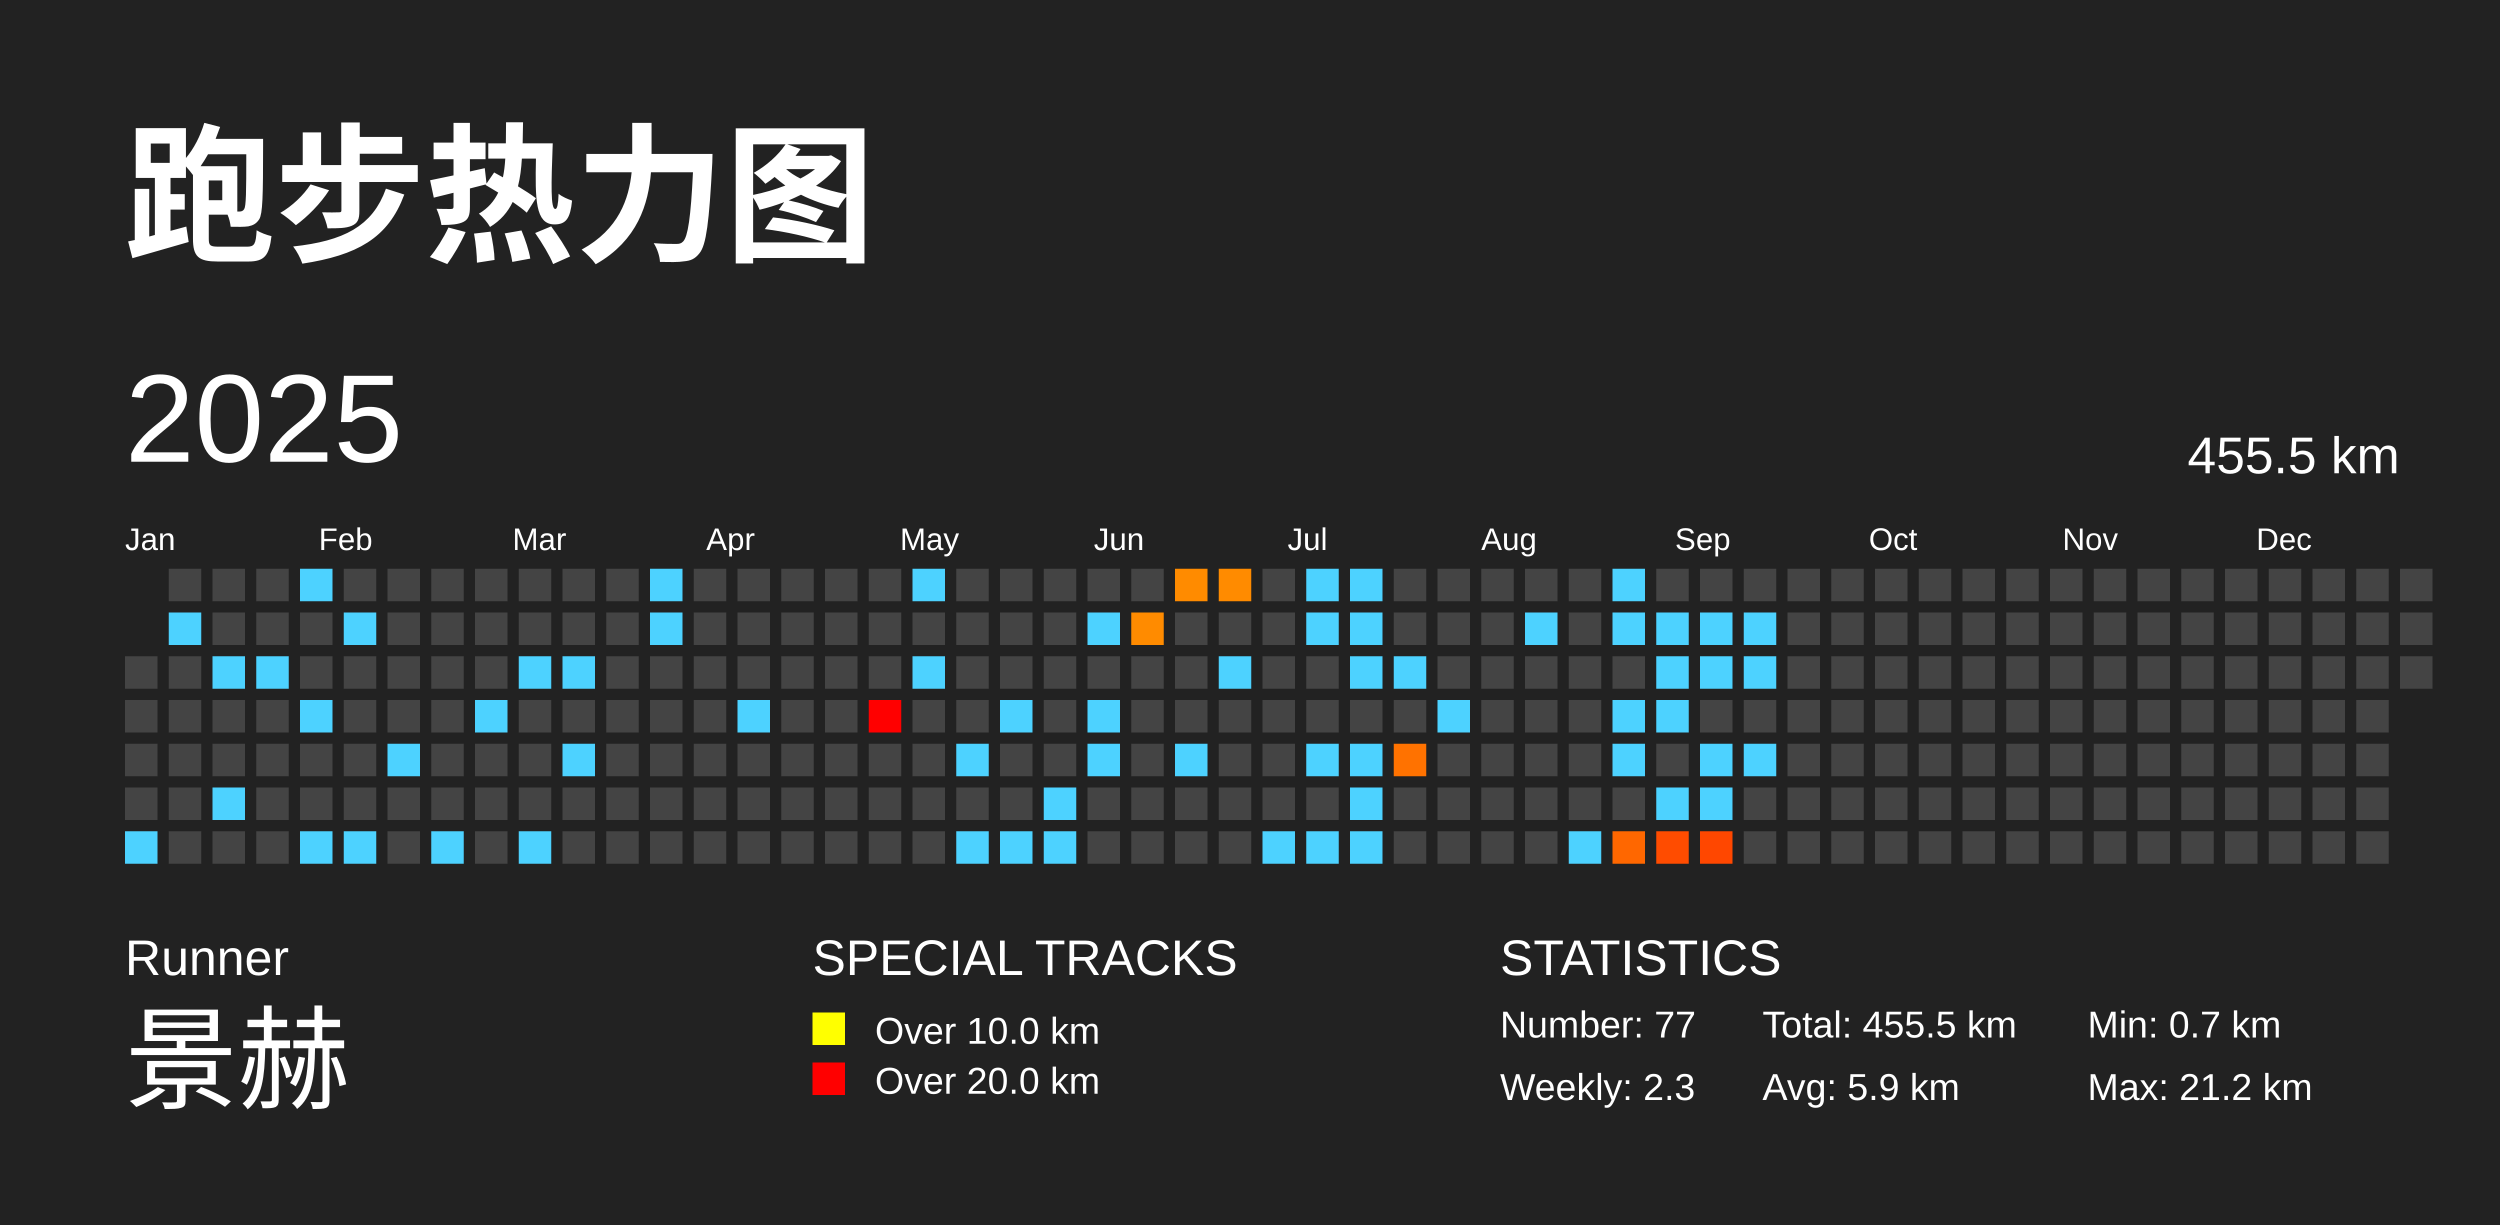
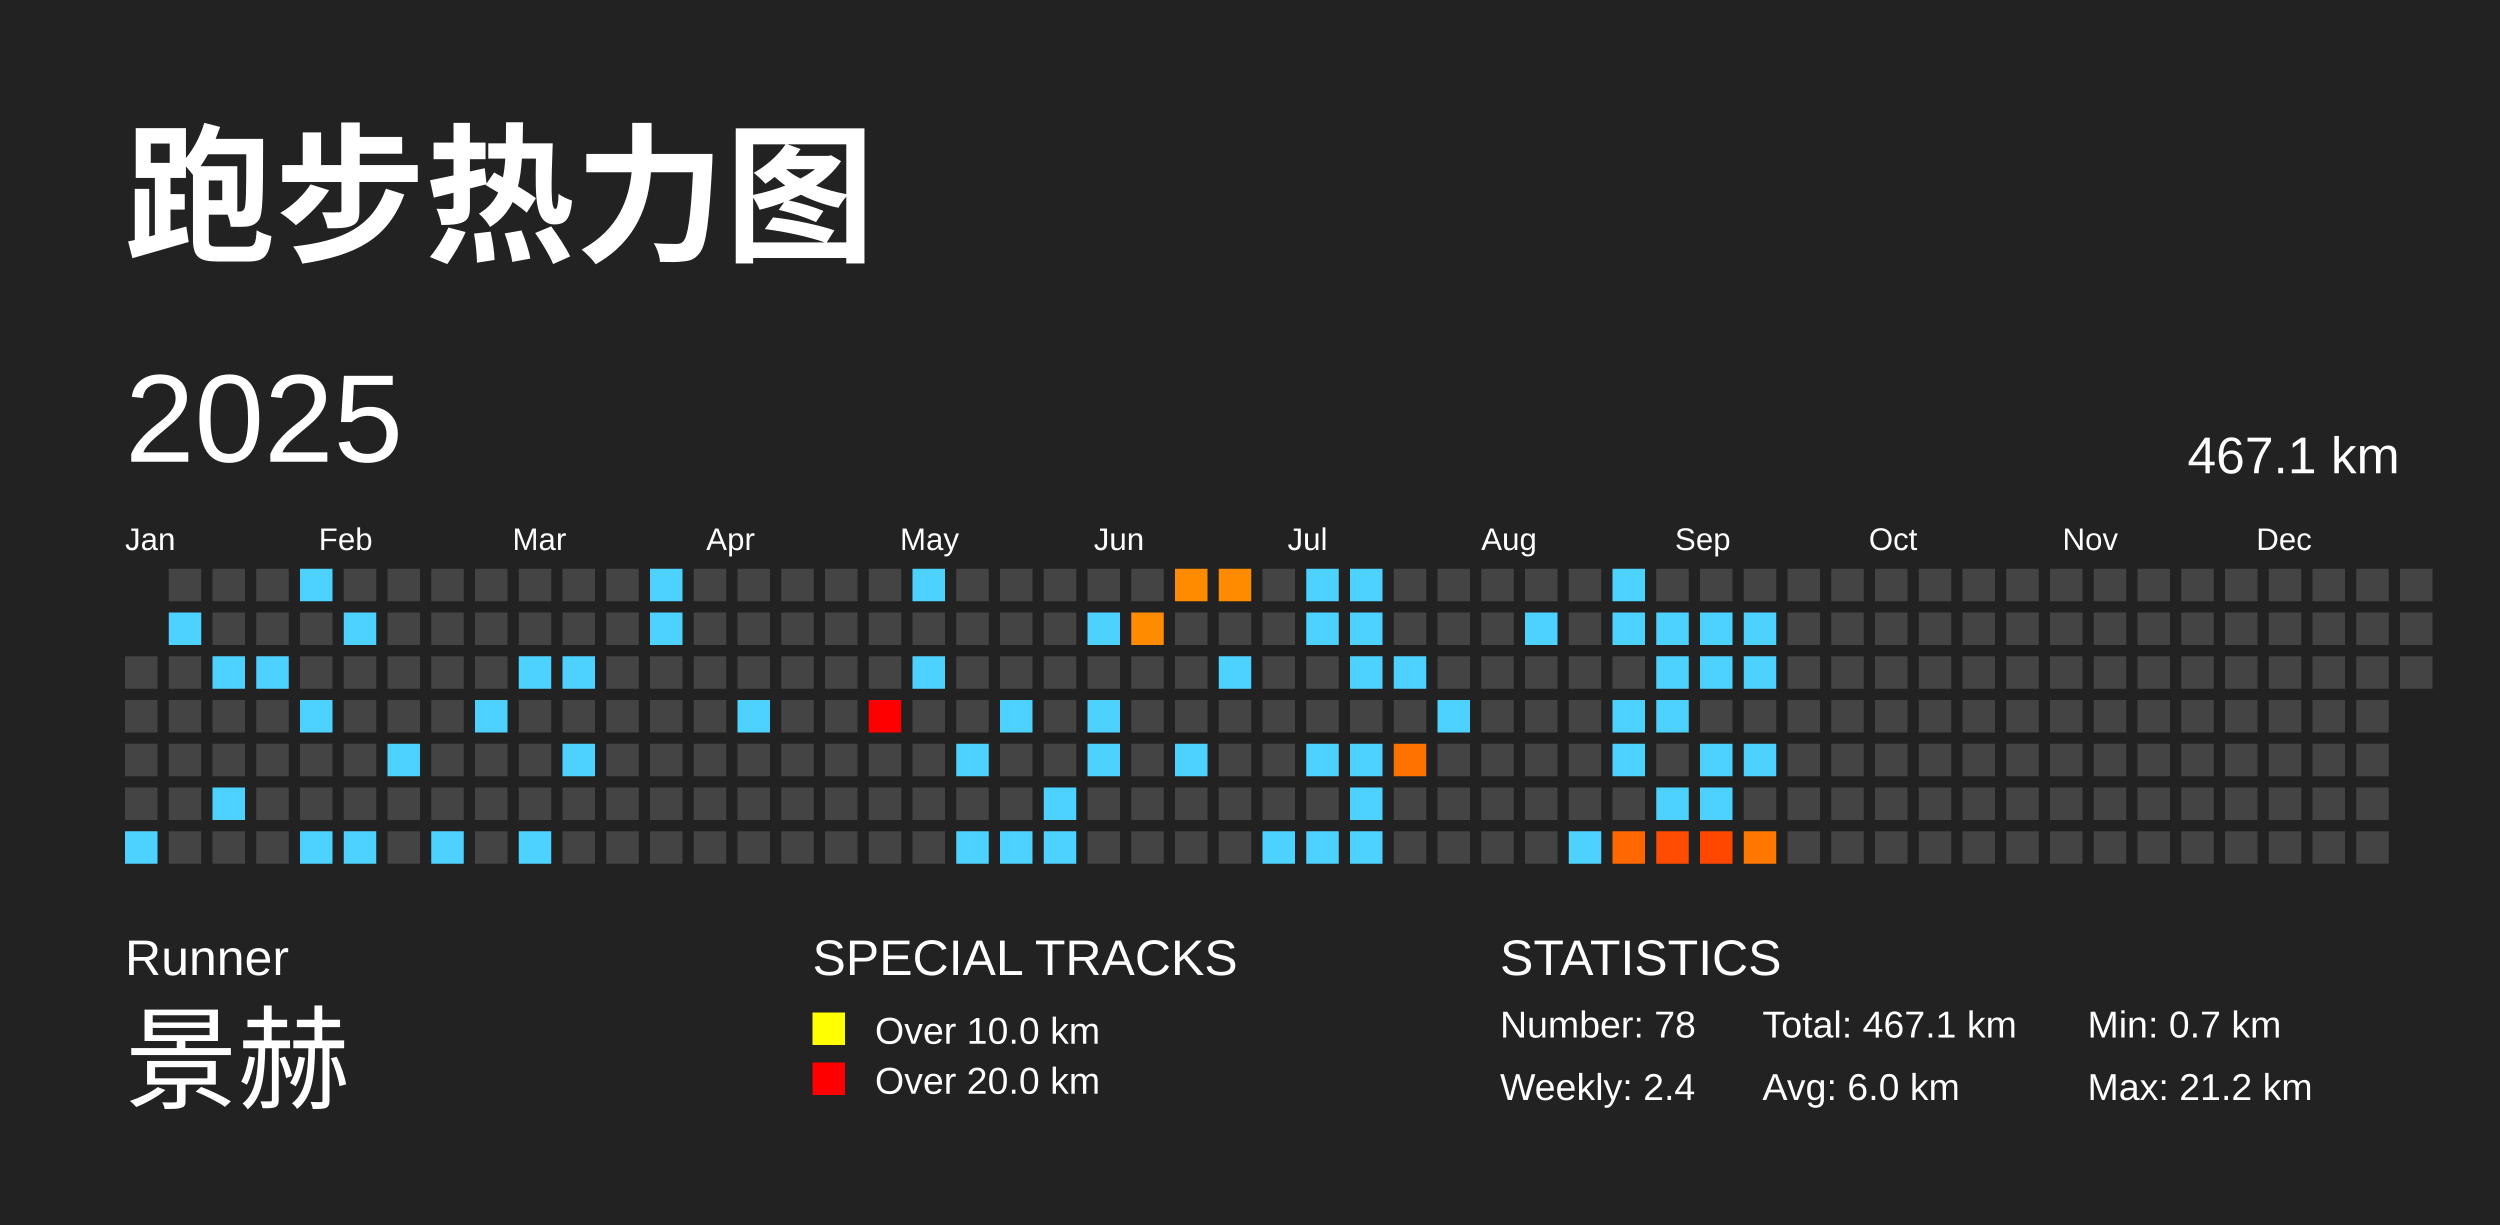
<svg xmlns="http://www.w3.org/2000/svg" baseProfile="full" height="98mm" version="1.1" viewBox="0,0,200,98" width="200mm">
  <defs />
  <rect fill="#222222" height="98" width="200" x="0" y="0" />
  <text fill="#FFFFFF" style="font-size:12px; font-family:Arial; font-weight:bold;" x="10" y="20">跑步热力图</text>
  <text fill="#FFFFFF" style="font-size:4px; font-family:Arial" x="10" y="78">Runner</text>
  <text fill="#FFFFFF" style="font-size:9px; font-family:Arial" x="10" y="88">景赫</text>
  <text fill="#FFFFFF" style="font-size:4px; font-family:Arial" x="65" y="78">SPECIAL TRACKS</text>
  <rect fill="yellow" height="2.6" width="2.6" x="65" y="81" />
  <text fill="#FFFFFF" style="font-size:3px; font-family:Arial" x="70" y="83.5">Over 10.0 km</text>
  <rect fill="red" height="2.6" width="2.6" x="65" y="85" />
  <text fill="#FFFFFF" style="font-size:3px; font-family:Arial" x="70" y="87.5">Over 20.0 km</text>
  <text fill="#FFFFFF" style="font-size:4px; font-family:Arial" x="120" y="78">STATISTICS</text>
-   <text fill="#FFFFFF" style="font-size:3px; font-family:Arial" x="120" y="83">Number: 77</text>
-   <text fill="#FFFFFF" style="font-size:3px; font-family:Arial" x="120" y="88">Weekly: 2.3</text>
-   <text fill="#FFFFFF" style="font-size:3px; font-family:Arial" x="141" y="83">Total: 455.5 km</text>
-   <text fill="#FFFFFF" style="font-size:3px; font-family:Arial" x="141" y="88">Avg: 5.9 km</text>
+   <text fill="#FFFFFF" style="font-size:3px; font-family:Arial" x="120" y="83">Number: 78</text>
+   <text fill="#FFFFFF" style="font-size:3px; font-family:Arial" x="120" y="88">Weekly: 2.4</text>
+   <text fill="#FFFFFF" style="font-size:3px; font-family:Arial" x="141" y="83">Total: 467.1 km</text>
+   <text fill="#FFFFFF" style="font-size:3px; font-family:Arial" x="141" y="88">Avg: 6.0 km</text>
  <text fill="#FFFFFF" style="font-size:3px; font-family:Arial" x="167" y="83">Min: 0.7 km</text>
  <text fill="#FFFFFF" style="font-size:3px; font-family:Arial" x="167" y="88">Max: 21.2 km</text>
  <text dominant-baseline="hanging" fill="#FFFFFF" style="font-size:10.0px; font-family:Arial;" x="10" y="30">2025</text>
-   <text dominant-baseline="hanging" fill="#FFFFFF" style="font-size:4.125px; font-family:Arial;" x="175" y="35">455.5 km</text>
+   <text dominant-baseline="hanging" fill="#FFFFFF" style="font-size:4.125px; font-family:Arial;" x="175" y="35">467.1 km</text>
  <text fill="#FFFFFF" style="font-size:2.5px; font-family:Arial" x="10.0" y="44">Jan</text>
  <text fill="#FFFFFF" style="font-size:2.5px; font-family:Arial" x="25.5" y="44">Feb</text>
  <text fill="#FFFFFF" style="font-size:2.5px; font-family:Arial" x="41.0" y="44">Mar</text>
  <text fill="#FFFFFF" style="font-size:2.5px; font-family:Arial" x="56.5" y="44">Apr</text>
  <text fill="#FFFFFF" style="font-size:2.5px; font-family:Arial" x="72.0" y="44">May</text>
  <text fill="#FFFFFF" style="font-size:2.5px; font-family:Arial" x="87.5" y="44">Jun</text>
  <text fill="#FFFFFF" style="font-size:2.5px; font-family:Arial" x="103.0" y="44">Jul</text>
  <text fill="#FFFFFF" style="font-size:2.5px; font-family:Arial" x="118.5" y="44">Aug</text>
  <text fill="#FFFFFF" style="font-size:2.5px; font-family:Arial" x="134.0" y="44">Sep</text>
  <text fill="#FFFFFF" style="font-size:2.5px; font-family:Arial" x="149.5" y="44">Oct</text>
  <text fill="#FFFFFF" style="font-size:2.5px; font-family:Arial" x="165.0" y="44">Nov</text>
  <text fill="#FFFFFF" style="font-size:2.5px; font-family:Arial" x="180.5" y="44">Dec</text>
  <rect fill="#444444" height="2.6" width="2.6" x="10.0" y="52.5" />
  <rect fill="#444444" height="2.6" width="2.6" x="10.0" y="56.0" />
  <rect fill="#444444" height="2.6" width="2.6" x="10.0" y="59.5" />
  <rect fill="#444444" height="2.6" width="2.6" x="10.0" y="63.0" />
  <rect fill="#4dd2ff" height="2.6" width="2.6" x="10.0" y="66.5" />
  <rect fill="#444444" height="2.6" width="2.6" x="13.5" y="45.5" />
  <rect fill="#4dd2ff" height="2.6" width="2.6" x="13.5" y="49.0" />
  <rect fill="#444444" height="2.6" width="2.6" x="13.5" y="52.5" />
  <rect fill="#444444" height="2.6" width="2.6" x="13.5" y="56.0" />
  <rect fill="#444444" height="2.6" width="2.6" x="13.5" y="59.5" />
  <rect fill="#444444" height="2.6" width="2.6" x="13.5" y="63.0" />
  <rect fill="#444444" height="2.6" width="2.6" x="13.5" y="66.5" />
  <rect fill="#444444" height="2.6" width="2.6" x="17.0" y="45.5" />
  <rect fill="#444444" height="2.6" width="2.6" x="17.0" y="49.0" />
  <rect fill="#4dd2ff" height="2.6" width="2.6" x="17.0" y="52.5" />
  <rect fill="#444444" height="2.6" width="2.6" x="17.0" y="56.0" />
  <rect fill="#444444" height="2.6" width="2.6" x="17.0" y="59.5" />
  <rect fill="#4dd2ff" height="2.6" width="2.6" x="17.0" y="63.0" />
  <rect fill="#444444" height="2.6" width="2.6" x="17.0" y="66.5" />
  <rect fill="#444444" height="2.6" width="2.6" x="20.5" y="45.5" />
  <rect fill="#444444" height="2.6" width="2.6" x="20.5" y="49.0" />
  <rect fill="#4dd2ff" height="2.6" width="2.6" x="20.5" y="52.5" />
  <rect fill="#444444" height="2.6" width="2.6" x="20.5" y="56.0" />
  <rect fill="#444444" height="2.6" width="2.6" x="20.5" y="59.5" />
  <rect fill="#444444" height="2.6" width="2.6" x="20.5" y="63.0" />
  <rect fill="#444444" height="2.6" width="2.6" x="20.5" y="66.5" />
  <rect fill="#4dd2ff" height="2.6" width="2.6" x="24.0" y="45.5" />
  <rect fill="#444444" height="2.6" width="2.6" x="24.0" y="49.0" />
  <rect fill="#444444" height="2.6" width="2.6" x="24.0" y="52.5" />
  <rect fill="#4dd2ff" height="2.6" width="2.6" x="24.0" y="56.0" />
  <rect fill="#444444" height="2.6" width="2.6" x="24.0" y="59.5" />
  <rect fill="#444444" height="2.6" width="2.6" x="24.0" y="63.0" />
  <rect fill="#4dd2ff" height="2.6" width="2.6" x="24.0" y="66.5" />
  <rect fill="#444444" height="2.6" width="2.6" x="27.5" y="45.5" />
  <rect fill="#4dd2ff" height="2.6" width="2.6" x="27.5" y="49.0" />
  <rect fill="#444444" height="2.6" width="2.6" x="27.5" y="52.5" />
  <rect fill="#444444" height="2.6" width="2.6" x="27.5" y="56.0" />
  <rect fill="#444444" height="2.6" width="2.6" x="27.5" y="59.5" />
  <rect fill="#444444" height="2.6" width="2.6" x="27.5" y="63.0" />
  <rect fill="#4dd2ff" height="2.6" width="2.6" x="27.5" y="66.5" />
  <rect fill="#444444" height="2.6" width="2.6" x="31.0" y="45.5" />
  <rect fill="#444444" height="2.6" width="2.6" x="31.0" y="49.0" />
  <rect fill="#444444" height="2.6" width="2.6" x="31.0" y="52.5" />
  <rect fill="#444444" height="2.6" width="2.6" x="31.0" y="56.0" />
  <rect fill="#4dd2ff" height="2.6" width="2.6" x="31.0" y="59.5" />
  <rect fill="#444444" height="2.6" width="2.6" x="31.0" y="63.0" />
  <rect fill="#444444" height="2.6" width="2.6" x="31.0" y="66.5" />
  <rect fill="#444444" height="2.6" width="2.6" x="34.5" y="45.5" />
  <rect fill="#444444" height="2.6" width="2.6" x="34.5" y="49.0" />
  <rect fill="#444444" height="2.6" width="2.6" x="34.5" y="52.5" />
  <rect fill="#444444" height="2.6" width="2.6" x="34.5" y="56.0" />
  <rect fill="#444444" height="2.6" width="2.6" x="34.5" y="59.5" />
  <rect fill="#444444" height="2.6" width="2.6" x="34.5" y="63.0" />
  <rect fill="#4dd2ff" height="2.6" width="2.6" x="34.5" y="66.5" />
  <rect fill="#444444" height="2.6" width="2.6" x="38.0" y="45.5" />
  <rect fill="#444444" height="2.6" width="2.6" x="38.0" y="49.0" />
  <rect fill="#444444" height="2.6" width="2.6" x="38.0" y="52.5" />
  <rect fill="#4dd2ff" height="2.6" width="2.6" x="38.0" y="56.0" />
  <rect fill="#444444" height="2.6" width="2.6" x="38.0" y="59.5" />
  <rect fill="#444444" height="2.6" width="2.6" x="38.0" y="63.0" />
  <rect fill="#444444" height="2.6" width="2.6" x="38.0" y="66.5" />
  <rect fill="#444444" height="2.6" width="2.6" x="41.5" y="45.5" />
  <rect fill="#444444" height="2.6" width="2.6" x="41.5" y="49.0" />
  <rect fill="#4dd2ff" height="2.6" width="2.6" x="41.5" y="52.5" />
  <rect fill="#444444" height="2.6" width="2.6" x="41.5" y="56.0" />
  <rect fill="#444444" height="2.6" width="2.6" x="41.5" y="59.5" />
  <rect fill="#444444" height="2.6" width="2.6" x="41.5" y="63.0" />
  <rect fill="#4dd2ff" height="2.6" width="2.6" x="41.5" y="66.5" />
  <rect fill="#444444" height="2.6" width="2.6" x="45.0" y="45.5" />
  <rect fill="#444444" height="2.6" width="2.6" x="45.0" y="49.0" />
  <rect fill="#4dd2ff" height="2.6" width="2.6" x="45.0" y="52.5" />
  <rect fill="#444444" height="2.6" width="2.6" x="45.0" y="56.0" />
  <rect fill="#4dd2ff" height="2.6" width="2.6" x="45.0" y="59.5" />
  <rect fill="#444444" height="2.6" width="2.6" x="45.0" y="63.0" />
  <rect fill="#444444" height="2.6" width="2.6" x="45.0" y="66.5" />
  <rect fill="#444444" height="2.6" width="2.6" x="48.5" y="45.5" />
  <rect fill="#444444" height="2.6" width="2.6" x="48.5" y="49.0" />
  <rect fill="#444444" height="2.6" width="2.6" x="48.5" y="52.5" />
  <rect fill="#444444" height="2.6" width="2.6" x="48.5" y="56.0" />
  <rect fill="#444444" height="2.6" width="2.6" x="48.5" y="59.5" />
  <rect fill="#444444" height="2.6" width="2.6" x="48.5" y="63.0" />
  <rect fill="#444444" height="2.6" width="2.6" x="48.5" y="66.5" />
  <rect fill="#4dd2ff" height="2.6" width="2.6" x="52.0" y="45.5" />
  <rect fill="#4dd2ff" height="2.6" width="2.6" x="52.0" y="49.0" />
  <rect fill="#444444" height="2.6" width="2.6" x="52.0" y="52.5" />
  <rect fill="#444444" height="2.6" width="2.6" x="52.0" y="56.0" />
  <rect fill="#444444" height="2.6" width="2.6" x="52.0" y="59.5" />
  <rect fill="#444444" height="2.6" width="2.6" x="52.0" y="63.0" />
  <rect fill="#444444" height="2.6" width="2.6" x="52.0" y="66.5" />
  <rect fill="#444444" height="2.6" width="2.6" x="55.5" y="45.5" />
  <rect fill="#444444" height="2.6" width="2.6" x="55.5" y="49.0" />
  <rect fill="#444444" height="2.6" width="2.6" x="55.5" y="52.5" />
  <rect fill="#444444" height="2.6" width="2.6" x="55.5" y="56.0" />
  <rect fill="#444444" height="2.6" width="2.6" x="55.5" y="59.5" />
  <rect fill="#444444" height="2.6" width="2.6" x="55.5" y="63.0" />
  <rect fill="#444444" height="2.6" width="2.6" x="55.5" y="66.5" />
  <rect fill="#444444" height="2.6" width="2.6" x="59.0" y="45.5" />
  <rect fill="#444444" height="2.6" width="2.6" x="59.0" y="49.0" />
  <rect fill="#444444" height="2.6" width="2.6" x="59.0" y="52.5" />
  <rect fill="#4dd2ff" height="2.6" width="2.6" x="59.0" y="56.0" />
  <rect fill="#444444" height="2.6" width="2.6" x="59.0" y="59.5" />
  <rect fill="#444444" height="2.6" width="2.6" x="59.0" y="63.0" />
  <rect fill="#444444" height="2.6" width="2.6" x="59.0" y="66.5" />
  <rect fill="#444444" height="2.6" width="2.6" x="62.5" y="45.5" />
  <rect fill="#444444" height="2.6" width="2.6" x="62.5" y="49.0" />
  <rect fill="#444444" height="2.6" width="2.6" x="62.5" y="52.5" />
  <rect fill="#444444" height="2.6" width="2.6" x="62.5" y="56.0" />
  <rect fill="#444444" height="2.6" width="2.6" x="62.5" y="59.5" />
  <rect fill="#444444" height="2.6" width="2.6" x="62.5" y="63.0" />
  <rect fill="#444444" height="2.6" width="2.6" x="62.5" y="66.5" />
  <rect fill="#444444" height="2.6" width="2.6" x="66.0" y="45.5" />
  <rect fill="#444444" height="2.6" width="2.6" x="66.0" y="49.0" />
  <rect fill="#444444" height="2.6" width="2.6" x="66.0" y="52.5" />
  <rect fill="#444444" height="2.6" width="2.6" x="66.0" y="56.0" />
  <rect fill="#444444" height="2.6" width="2.6" x="66.0" y="59.5" />
  <rect fill="#444444" height="2.6" width="2.6" x="66.0" y="63.0" />
  <rect fill="#444444" height="2.6" width="2.6" x="66.0" y="66.5" />
  <rect fill="#444444" height="2.6" width="2.6" x="69.5" y="45.5" />
  <rect fill="#444444" height="2.6" width="2.6" x="69.5" y="49.0" />
  <rect fill="#444444" height="2.6" width="2.6" x="69.5" y="52.5" />
  <rect fill="red" height="2.6" width="2.6" x="69.5" y="56.0" />
  <rect fill="#444444" height="2.6" width="2.6" x="69.5" y="59.5" />
  <rect fill="#444444" height="2.6" width="2.6" x="69.5" y="63.0" />
  <rect fill="#444444" height="2.6" width="2.6" x="69.5" y="66.5" />
  <rect fill="#4dd2ff" height="2.6" width="2.6" x="73.0" y="45.5" />
  <rect fill="#444444" height="2.6" width="2.6" x="73.0" y="49.0" />
  <rect fill="#4dd2ff" height="2.6" width="2.6" x="73.0" y="52.5" />
  <rect fill="#444444" height="2.6" width="2.6" x="73.0" y="56.0" />
  <rect fill="#444444" height="2.6" width="2.6" x="73.0" y="59.5" />
  <rect fill="#444444" height="2.6" width="2.6" x="73.0" y="63.0" />
  <rect fill="#444444" height="2.6" width="2.6" x="73.0" y="66.5" />
  <rect fill="#444444" height="2.6" width="2.6" x="76.5" y="45.5" />
  <rect fill="#444444" height="2.6" width="2.6" x="76.5" y="49.0" />
  <rect fill="#444444" height="2.6" width="2.6" x="76.5" y="52.5" />
  <rect fill="#444444" height="2.6" width="2.6" x="76.5" y="56.0" />
  <rect fill="#4dd2ff" height="2.6" width="2.6" x="76.5" y="59.5" />
  <rect fill="#444444" height="2.6" width="2.6" x="76.5" y="63.0" />
  <rect fill="#4dd2ff" height="2.6" width="2.6" x="76.5" y="66.5" />
  <rect fill="#444444" height="2.6" width="2.6" x="80.0" y="45.5" />
  <rect fill="#444444" height="2.6" width="2.6" x="80.0" y="49.0" />
  <rect fill="#444444" height="2.6" width="2.6" x="80.0" y="52.5" />
  <rect fill="#4dd2ff" height="2.6" width="2.6" x="80.0" y="56.0" />
  <rect fill="#444444" height="2.6" width="2.6" x="80.0" y="59.5" />
  <rect fill="#444444" height="2.6" width="2.6" x="80.0" y="63.0" />
  <rect fill="#4dd2ff" height="2.6" width="2.6" x="80.0" y="66.5" />
  <rect fill="#444444" height="2.6" width="2.6" x="83.5" y="45.5" />
  <rect fill="#444444" height="2.6" width="2.6" x="83.5" y="49.0" />
  <rect fill="#444444" height="2.6" width="2.6" x="83.5" y="52.5" />
  <rect fill="#444444" height="2.6" width="2.6" x="83.5" y="56.0" />
  <rect fill="#444444" height="2.6" width="2.6" x="83.5" y="59.5" />
  <rect fill="#4dd2ff" height="2.6" width="2.6" x="83.5" y="63.0" />
  <rect fill="#4dd2ff" height="2.6" width="2.6" x="83.5" y="66.5" />
  <rect fill="#444444" height="2.6" width="2.6" x="87.0" y="45.5" />
  <rect fill="#4dd2ff" height="2.6" width="2.6" x="87.0" y="49.0" />
  <rect fill="#444444" height="2.6" width="2.6" x="87.0" y="52.5" />
  <rect fill="#4dd2ff" height="2.6" width="2.6" x="87.0" y="56.0" />
  <rect fill="#4dd2ff" height="2.6" width="2.6" x="87.0" y="59.5" />
  <rect fill="#444444" height="2.6" width="2.6" x="87.0" y="63.0" />
  <rect fill="#444444" height="2.6" width="2.6" x="87.0" y="66.5" />
  <rect fill="#444444" height="2.6" width="2.6" x="90.5" y="45.5" />
  <rect fill="#ff8b00" height="2.6" width="2.6" x="90.5" y="49.0" />
  <rect fill="#444444" height="2.6" width="2.6" x="90.5" y="52.5" />
  <rect fill="#444444" height="2.6" width="2.6" x="90.5" y="56.0" />
  <rect fill="#444444" height="2.6" width="2.6" x="90.5" y="59.5" />
  <rect fill="#444444" height="2.6" width="2.6" x="90.5" y="63.0" />
  <rect fill="#444444" height="2.6" width="2.6" x="90.5" y="66.5" />
  <rect fill="#ff8b00" height="2.6" width="2.6" x="94.0" y="45.5" />
  <rect fill="#444444" height="2.6" width="2.6" x="94.0" y="49.0" />
  <rect fill="#444444" height="2.6" width="2.6" x="94.0" y="52.5" />
  <rect fill="#444444" height="2.6" width="2.6" x="94.0" y="56.0" />
  <rect fill="#4dd2ff" height="2.6" width="2.6" x="94.0" y="59.5" />
  <rect fill="#444444" height="2.6" width="2.6" x="94.0" y="63.0" />
  <rect fill="#444444" height="2.6" width="2.6" x="94.0" y="66.5" />
  <rect fill="#ff8b00" height="2.6" width="2.6" x="97.5" y="45.5" />
  <rect fill="#444444" height="2.6" width="2.6" x="97.5" y="49.0" />
  <rect fill="#4dd2ff" height="2.6" width="2.6" x="97.5" y="52.5" />
  <rect fill="#444444" height="2.6" width="2.6" x="97.5" y="56.0" />
  <rect fill="#444444" height="2.6" width="2.6" x="97.5" y="59.5" />
  <rect fill="#444444" height="2.6" width="2.6" x="97.5" y="63.0" />
  <rect fill="#444444" height="2.6" width="2.6" x="97.5" y="66.5" />
  <rect fill="#444444" height="2.6" width="2.6" x="101.0" y="45.5" />
  <rect fill="#444444" height="2.6" width="2.6" x="101.0" y="49.0" />
  <rect fill="#444444" height="2.6" width="2.6" x="101.0" y="52.5" />
  <rect fill="#444444" height="2.6" width="2.6" x="101.0" y="56.0" />
  <rect fill="#444444" height="2.6" width="2.6" x="101.0" y="59.5" />
  <rect fill="#444444" height="2.6" width="2.6" x="101.0" y="63.0" />
  <rect fill="#4dd2ff" height="2.6" width="2.6" x="101.0" y="66.5" />
  <rect fill="#4dd2ff" height="2.6" width="2.6" x="104.5" y="45.5" />
  <rect fill="#4dd2ff" height="2.6" width="2.6" x="104.5" y="49.0" />
  <rect fill="#444444" height="2.6" width="2.6" x="104.5" y="52.5" />
  <rect fill="#444444" height="2.6" width="2.6" x="104.5" y="56.0" />
  <rect fill="#4dd2ff" height="2.6" width="2.6" x="104.5" y="59.5" />
  <rect fill="#444444" height="2.6" width="2.6" x="104.5" y="63.0" />
  <rect fill="#4dd2ff" height="2.6" width="2.6" x="104.5" y="66.5" />
  <rect fill="#4dd2ff" height="2.6" width="2.6" x="108.0" y="45.5" />
  <rect fill="#4dd2ff" height="2.6" width="2.6" x="108.0" y="49.0" />
  <rect fill="#4dd2ff" height="2.6" width="2.6" x="108.0" y="52.5" />
  <rect fill="#444444" height="2.6" width="2.6" x="108.0" y="56.0" />
  <rect fill="#4dd2ff" height="2.6" width="2.6" x="108.0" y="59.5" />
  <rect fill="#4dd2ff" height="2.6" width="2.6" x="108.0" y="63.0" />
  <rect fill="#4dd2ff" height="2.6" width="2.6" x="108.0" y="66.5" />
  <rect fill="#444444" height="2.6" width="2.6" x="111.5" y="45.5" />
  <rect fill="#444444" height="2.6" width="2.6" x="111.5" y="49.0" />
  <rect fill="#4dd2ff" height="2.6" width="2.6" x="111.5" y="52.5" />
  <rect fill="#444444" height="2.6" width="2.6" x="111.5" y="56.0" />
  <rect fill="#ff7200" height="2.6" width="2.6" x="111.5" y="59.5" />
  <rect fill="#444444" height="2.6" width="2.6" x="111.5" y="63.0" />
  <rect fill="#444444" height="2.6" width="2.6" x="111.5" y="66.5" />
  <rect fill="#444444" height="2.6" width="2.6" x="115.0" y="45.5" />
  <rect fill="#444444" height="2.6" width="2.6" x="115.0" y="49.0" />
  <rect fill="#444444" height="2.6" width="2.6" x="115.0" y="52.5" />
  <rect fill="#4dd2ff" height="2.6" width="2.6" x="115.0" y="56.0" />
  <rect fill="#444444" height="2.6" width="2.6" x="115.0" y="59.5" />
  <rect fill="#444444" height="2.6" width="2.6" x="115.0" y="63.0" />
  <rect fill="#444444" height="2.6" width="2.6" x="115.0" y="66.5" />
  <rect fill="#444444" height="2.6" width="2.6" x="118.5" y="45.5" />
  <rect fill="#444444" height="2.6" width="2.6" x="118.5" y="49.0" />
  <rect fill="#444444" height="2.6" width="2.6" x="118.5" y="52.5" />
  <rect fill="#444444" height="2.6" width="2.6" x="118.5" y="56.0" />
  <rect fill="#444444" height="2.6" width="2.6" x="118.5" y="59.5" />
  <rect fill="#444444" height="2.6" width="2.6" x="118.5" y="63.0" />
  <rect fill="#444444" height="2.6" width="2.6" x="118.5" y="66.5" />
  <rect fill="#444444" height="2.6" width="2.6" x="122.0" y="45.5" />
  <rect fill="#4dd2ff" height="2.6" width="2.6" x="122.0" y="49.0" />
  <rect fill="#444444" height="2.6" width="2.6" x="122.0" y="52.5" />
  <rect fill="#444444" height="2.6" width="2.6" x="122.0" y="56.0" />
  <rect fill="#444444" height="2.6" width="2.6" x="122.0" y="59.5" />
  <rect fill="#444444" height="2.6" width="2.6" x="122.0" y="63.0" />
  <rect fill="#444444" height="2.6" width="2.6" x="122.0" y="66.5" />
  <rect fill="#444444" height="2.6" width="2.6" x="125.5" y="45.5" />
  <rect fill="#444444" height="2.6" width="2.6" x="125.5" y="49.0" />
  <rect fill="#444444" height="2.6" width="2.6" x="125.5" y="52.5" />
  <rect fill="#444444" height="2.6" width="2.6" x="125.5" y="56.0" />
  <rect fill="#444444" height="2.6" width="2.6" x="125.5" y="59.5" />
  <rect fill="#444444" height="2.6" width="2.6" x="125.5" y="63.0" />
  <rect fill="#4dd2ff" height="2.6" width="2.6" x="125.5" y="66.5" />
  <rect fill="#4dd2ff" height="2.6" width="2.6" x="129.0" y="45.5" />
  <rect fill="#4dd2ff" height="2.6" width="2.6" x="129.0" y="49.0" />
  <rect fill="#444444" height="2.6" width="2.6" x="129.0" y="52.5" />
  <rect fill="#4dd2ff" height="2.6" width="2.6" x="129.0" y="56.0" />
  <rect fill="#4dd2ff" height="2.6" width="2.6" x="129.0" y="59.5" />
  <rect fill="#444444" height="2.6" width="2.6" x="129.0" y="63.0" />
  <rect fill="#ff6700" height="2.6" width="2.6" x="129.0" y="66.5" />
  <rect fill="#444444" height="2.6" width="2.6" x="132.5" y="45.5" />
  <rect fill="#4dd2ff" height="2.6" width="2.6" x="132.5" y="49.0" />
  <rect fill="#4dd2ff" height="2.6" width="2.6" x="132.5" y="52.5" />
  <rect fill="#4dd2ff" height="2.6" width="2.6" x="132.5" y="56.0" />
  <rect fill="#444444" height="2.6" width="2.6" x="132.5" y="59.5" />
  <rect fill="#4dd2ff" height="2.6" width="2.6" x="132.5" y="63.0" />
  <rect fill="#ff4c00" height="2.6" width="2.6" x="132.5" y="66.5" />
  <rect fill="#444444" height="2.6" width="2.6" x="136.0" y="45.5" />
  <rect fill="#4dd2ff" height="2.6" width="2.6" x="136.0" y="49.0" />
  <rect fill="#4dd2ff" height="2.6" width="2.6" x="136.0" y="52.5" />
  <rect fill="#444444" height="2.6" width="2.6" x="136.0" y="56.0" />
  <rect fill="#4dd2ff" height="2.6" width="2.6" x="136.0" y="59.5" />
  <rect fill="#4dd2ff" height="2.6" width="2.6" x="136.0" y="63.0" />
  <rect fill="#ff4700" height="2.6" width="2.6" x="136.0" y="66.5" />
  <rect fill="#444444" height="2.6" width="2.6" x="139.5" y="45.5" />
  <rect fill="#4dd2ff" height="2.6" width="2.6" x="139.5" y="49.0" />
  <rect fill="#4dd2ff" height="2.6" width="2.6" x="139.5" y="52.5" />
  <rect fill="#444444" height="2.6" width="2.6" x="139.5" y="56.0" />
  <rect fill="#4dd2ff" height="2.6" width="2.6" x="139.5" y="59.5" />
  <rect fill="#444444" height="2.6" width="2.6" x="139.5" y="63.0" />
-   <rect fill="#444444" height="2.6" width="2.6" x="139.5" y="66.5" />
+   <rect fill="#ff7700" height="2.6" width="2.6" x="139.5" y="66.5" />
  <rect fill="#444444" height="2.6" width="2.6" x="143.0" y="45.5" />
  <rect fill="#444444" height="2.6" width="2.6" x="143.0" y="49.0" />
  <rect fill="#444444" height="2.6" width="2.6" x="143.0" y="52.5" />
  <rect fill="#444444" height="2.6" width="2.6" x="143.0" y="56.0" />
  <rect fill="#444444" height="2.6" width="2.6" x="143.0" y="59.5" />
  <rect fill="#444444" height="2.6" width="2.6" x="143.0" y="63.0" />
  <rect fill="#444444" height="2.6" width="2.6" x="143.0" y="66.5" />
  <rect fill="#444444" height="2.6" width="2.6" x="146.5" y="45.5" />
  <rect fill="#444444" height="2.6" width="2.6" x="146.5" y="49.0" />
  <rect fill="#444444" height="2.6" width="2.6" x="146.5" y="52.5" />
  <rect fill="#444444" height="2.6" width="2.6" x="146.5" y="56.0" />
  <rect fill="#444444" height="2.6" width="2.6" x="146.5" y="59.5" />
  <rect fill="#444444" height="2.6" width="2.6" x="146.5" y="63.0" />
  <rect fill="#444444" height="2.6" width="2.6" x="146.5" y="66.5" />
  <rect fill="#444444" height="2.6" width="2.6" x="150.0" y="45.5" />
  <rect fill="#444444" height="2.6" width="2.6" x="150.0" y="49.0" />
  <rect fill="#444444" height="2.6" width="2.6" x="150.0" y="52.5" />
  <rect fill="#444444" height="2.6" width="2.6" x="150.0" y="56.0" />
  <rect fill="#444444" height="2.6" width="2.6" x="150.0" y="59.5" />
  <rect fill="#444444" height="2.6" width="2.6" x="150.0" y="63.0" />
  <rect fill="#444444" height="2.6" width="2.6" x="150.0" y="66.5" />
  <rect fill="#444444" height="2.6" width="2.6" x="153.5" y="45.5" />
  <rect fill="#444444" height="2.6" width="2.6" x="153.5" y="49.0" />
  <rect fill="#444444" height="2.6" width="2.6" x="153.5" y="52.5" />
  <rect fill="#444444" height="2.6" width="2.6" x="153.5" y="56.0" />
  <rect fill="#444444" height="2.6" width="2.6" x="153.5" y="59.5" />
  <rect fill="#444444" height="2.6" width="2.6" x="153.5" y="63.0" />
  <rect fill="#444444" height="2.6" width="2.6" x="153.5" y="66.5" />
  <rect fill="#444444" height="2.6" width="2.6" x="157.0" y="45.5" />
  <rect fill="#444444" height="2.6" width="2.6" x="157.0" y="49.0" />
  <rect fill="#444444" height="2.6" width="2.6" x="157.0" y="52.5" />
  <rect fill="#444444" height="2.6" width="2.6" x="157.0" y="56.0" />
  <rect fill="#444444" height="2.6" width="2.6" x="157.0" y="59.5" />
  <rect fill="#444444" height="2.6" width="2.6" x="157.0" y="63.0" />
  <rect fill="#444444" height="2.6" width="2.6" x="157.0" y="66.5" />
  <rect fill="#444444" height="2.6" width="2.6" x="160.5" y="45.5" />
  <rect fill="#444444" height="2.6" width="2.6" x="160.5" y="49.0" />
  <rect fill="#444444" height="2.6" width="2.6" x="160.5" y="52.5" />
  <rect fill="#444444" height="2.6" width="2.6" x="160.5" y="56.0" />
  <rect fill="#444444" height="2.6" width="2.6" x="160.5" y="59.5" />
  <rect fill="#444444" height="2.6" width="2.6" x="160.5" y="63.0" />
  <rect fill="#444444" height="2.6" width="2.6" x="160.5" y="66.5" />
  <rect fill="#444444" height="2.6" width="2.6" x="164.0" y="45.5" />
  <rect fill="#444444" height="2.6" width="2.6" x="164.0" y="49.0" />
  <rect fill="#444444" height="2.6" width="2.6" x="164.0" y="52.5" />
  <rect fill="#444444" height="2.6" width="2.6" x="164.0" y="56.0" />
  <rect fill="#444444" height="2.6" width="2.6" x="164.0" y="59.5" />
  <rect fill="#444444" height="2.6" width="2.6" x="164.0" y="63.0" />
  <rect fill="#444444" height="2.6" width="2.6" x="164.0" y="66.5" />
  <rect fill="#444444" height="2.6" width="2.6" x="167.5" y="45.5" />
  <rect fill="#444444" height="2.6" width="2.6" x="167.5" y="49.0" />
  <rect fill="#444444" height="2.6" width="2.6" x="167.5" y="52.5" />
  <rect fill="#444444" height="2.6" width="2.6" x="167.5" y="56.0" />
  <rect fill="#444444" height="2.6" width="2.6" x="167.5" y="59.5" />
  <rect fill="#444444" height="2.6" width="2.6" x="167.5" y="63.0" />
  <rect fill="#444444" height="2.6" width="2.6" x="167.5" y="66.5" />
  <rect fill="#444444" height="2.6" width="2.6" x="171.0" y="45.5" />
  <rect fill="#444444" height="2.6" width="2.6" x="171.0" y="49.0" />
  <rect fill="#444444" height="2.6" width="2.6" x="171.0" y="52.5" />
  <rect fill="#444444" height="2.6" width="2.6" x="171.0" y="56.0" />
  <rect fill="#444444" height="2.6" width="2.6" x="171.0" y="59.5" />
  <rect fill="#444444" height="2.6" width="2.6" x="171.0" y="63.0" />
  <rect fill="#444444" height="2.6" width="2.6" x="171.0" y="66.5" />
  <rect fill="#444444" height="2.6" width="2.6" x="174.5" y="45.5" />
  <rect fill="#444444" height="2.6" width="2.6" x="174.5" y="49.0" />
  <rect fill="#444444" height="2.6" width="2.6" x="174.5" y="52.5" />
  <rect fill="#444444" height="2.6" width="2.6" x="174.5" y="56.0" />
  <rect fill="#444444" height="2.6" width="2.6" x="174.5" y="59.5" />
  <rect fill="#444444" height="2.6" width="2.6" x="174.5" y="63.0" />
  <rect fill="#444444" height="2.6" width="2.6" x="174.5" y="66.5" />
  <rect fill="#444444" height="2.6" width="2.6" x="178.0" y="45.5" />
  <rect fill="#444444" height="2.6" width="2.6" x="178.0" y="49.0" />
  <rect fill="#444444" height="2.6" width="2.6" x="178.0" y="52.5" />
  <rect fill="#444444" height="2.6" width="2.6" x="178.0" y="56.0" />
  <rect fill="#444444" height="2.6" width="2.6" x="178.0" y="59.5" />
  <rect fill="#444444" height="2.6" width="2.6" x="178.0" y="63.0" />
  <rect fill="#444444" height="2.6" width="2.6" x="178.0" y="66.5" />
  <rect fill="#444444" height="2.6" width="2.6" x="181.5" y="45.5" />
  <rect fill="#444444" height="2.6" width="2.6" x="181.5" y="49.0" />
  <rect fill="#444444" height="2.6" width="2.6" x="181.5" y="52.5" />
  <rect fill="#444444" height="2.6" width="2.6" x="181.5" y="56.0" />
  <rect fill="#444444" height="2.6" width="2.6" x="181.5" y="59.5" />
  <rect fill="#444444" height="2.6" width="2.6" x="181.5" y="63.0" />
  <rect fill="#444444" height="2.6" width="2.6" x="181.5" y="66.5" />
  <rect fill="#444444" height="2.6" width="2.6" x="185.0" y="45.5" />
  <rect fill="#444444" height="2.6" width="2.6" x="185.0" y="49.0" />
  <rect fill="#444444" height="2.6" width="2.6" x="185.0" y="52.5" />
  <rect fill="#444444" height="2.6" width="2.6" x="185.0" y="56.0" />
  <rect fill="#444444" height="2.6" width="2.6" x="185.0" y="59.5" />
  <rect fill="#444444" height="2.6" width="2.6" x="185.0" y="63.0" />
  <rect fill="#444444" height="2.6" width="2.6" x="185.0" y="66.5" />
  <rect fill="#444444" height="2.6" width="2.6" x="188.5" y="45.5" />
  <rect fill="#444444" height="2.6" width="2.6" x="188.5" y="49.0" />
  <rect fill="#444444" height="2.6" width="2.6" x="188.5" y="52.5" />
  <rect fill="#444444" height="2.6" width="2.6" x="188.5" y="56.0" />
  <rect fill="#444444" height="2.6" width="2.6" x="188.5" y="59.5" />
  <rect fill="#444444" height="2.6" width="2.6" x="188.5" y="63.0" />
  <rect fill="#444444" height="2.6" width="2.6" x="188.5" y="66.5" />
  <rect fill="#444444" height="2.6" width="2.6" x="192.0" y="45.5" />
  <rect fill="#444444" height="2.6" width="2.6" x="192.0" y="49.0" />
  <rect fill="#444444" height="2.6" width="2.6" x="192.0" y="52.5" />
</svg>
